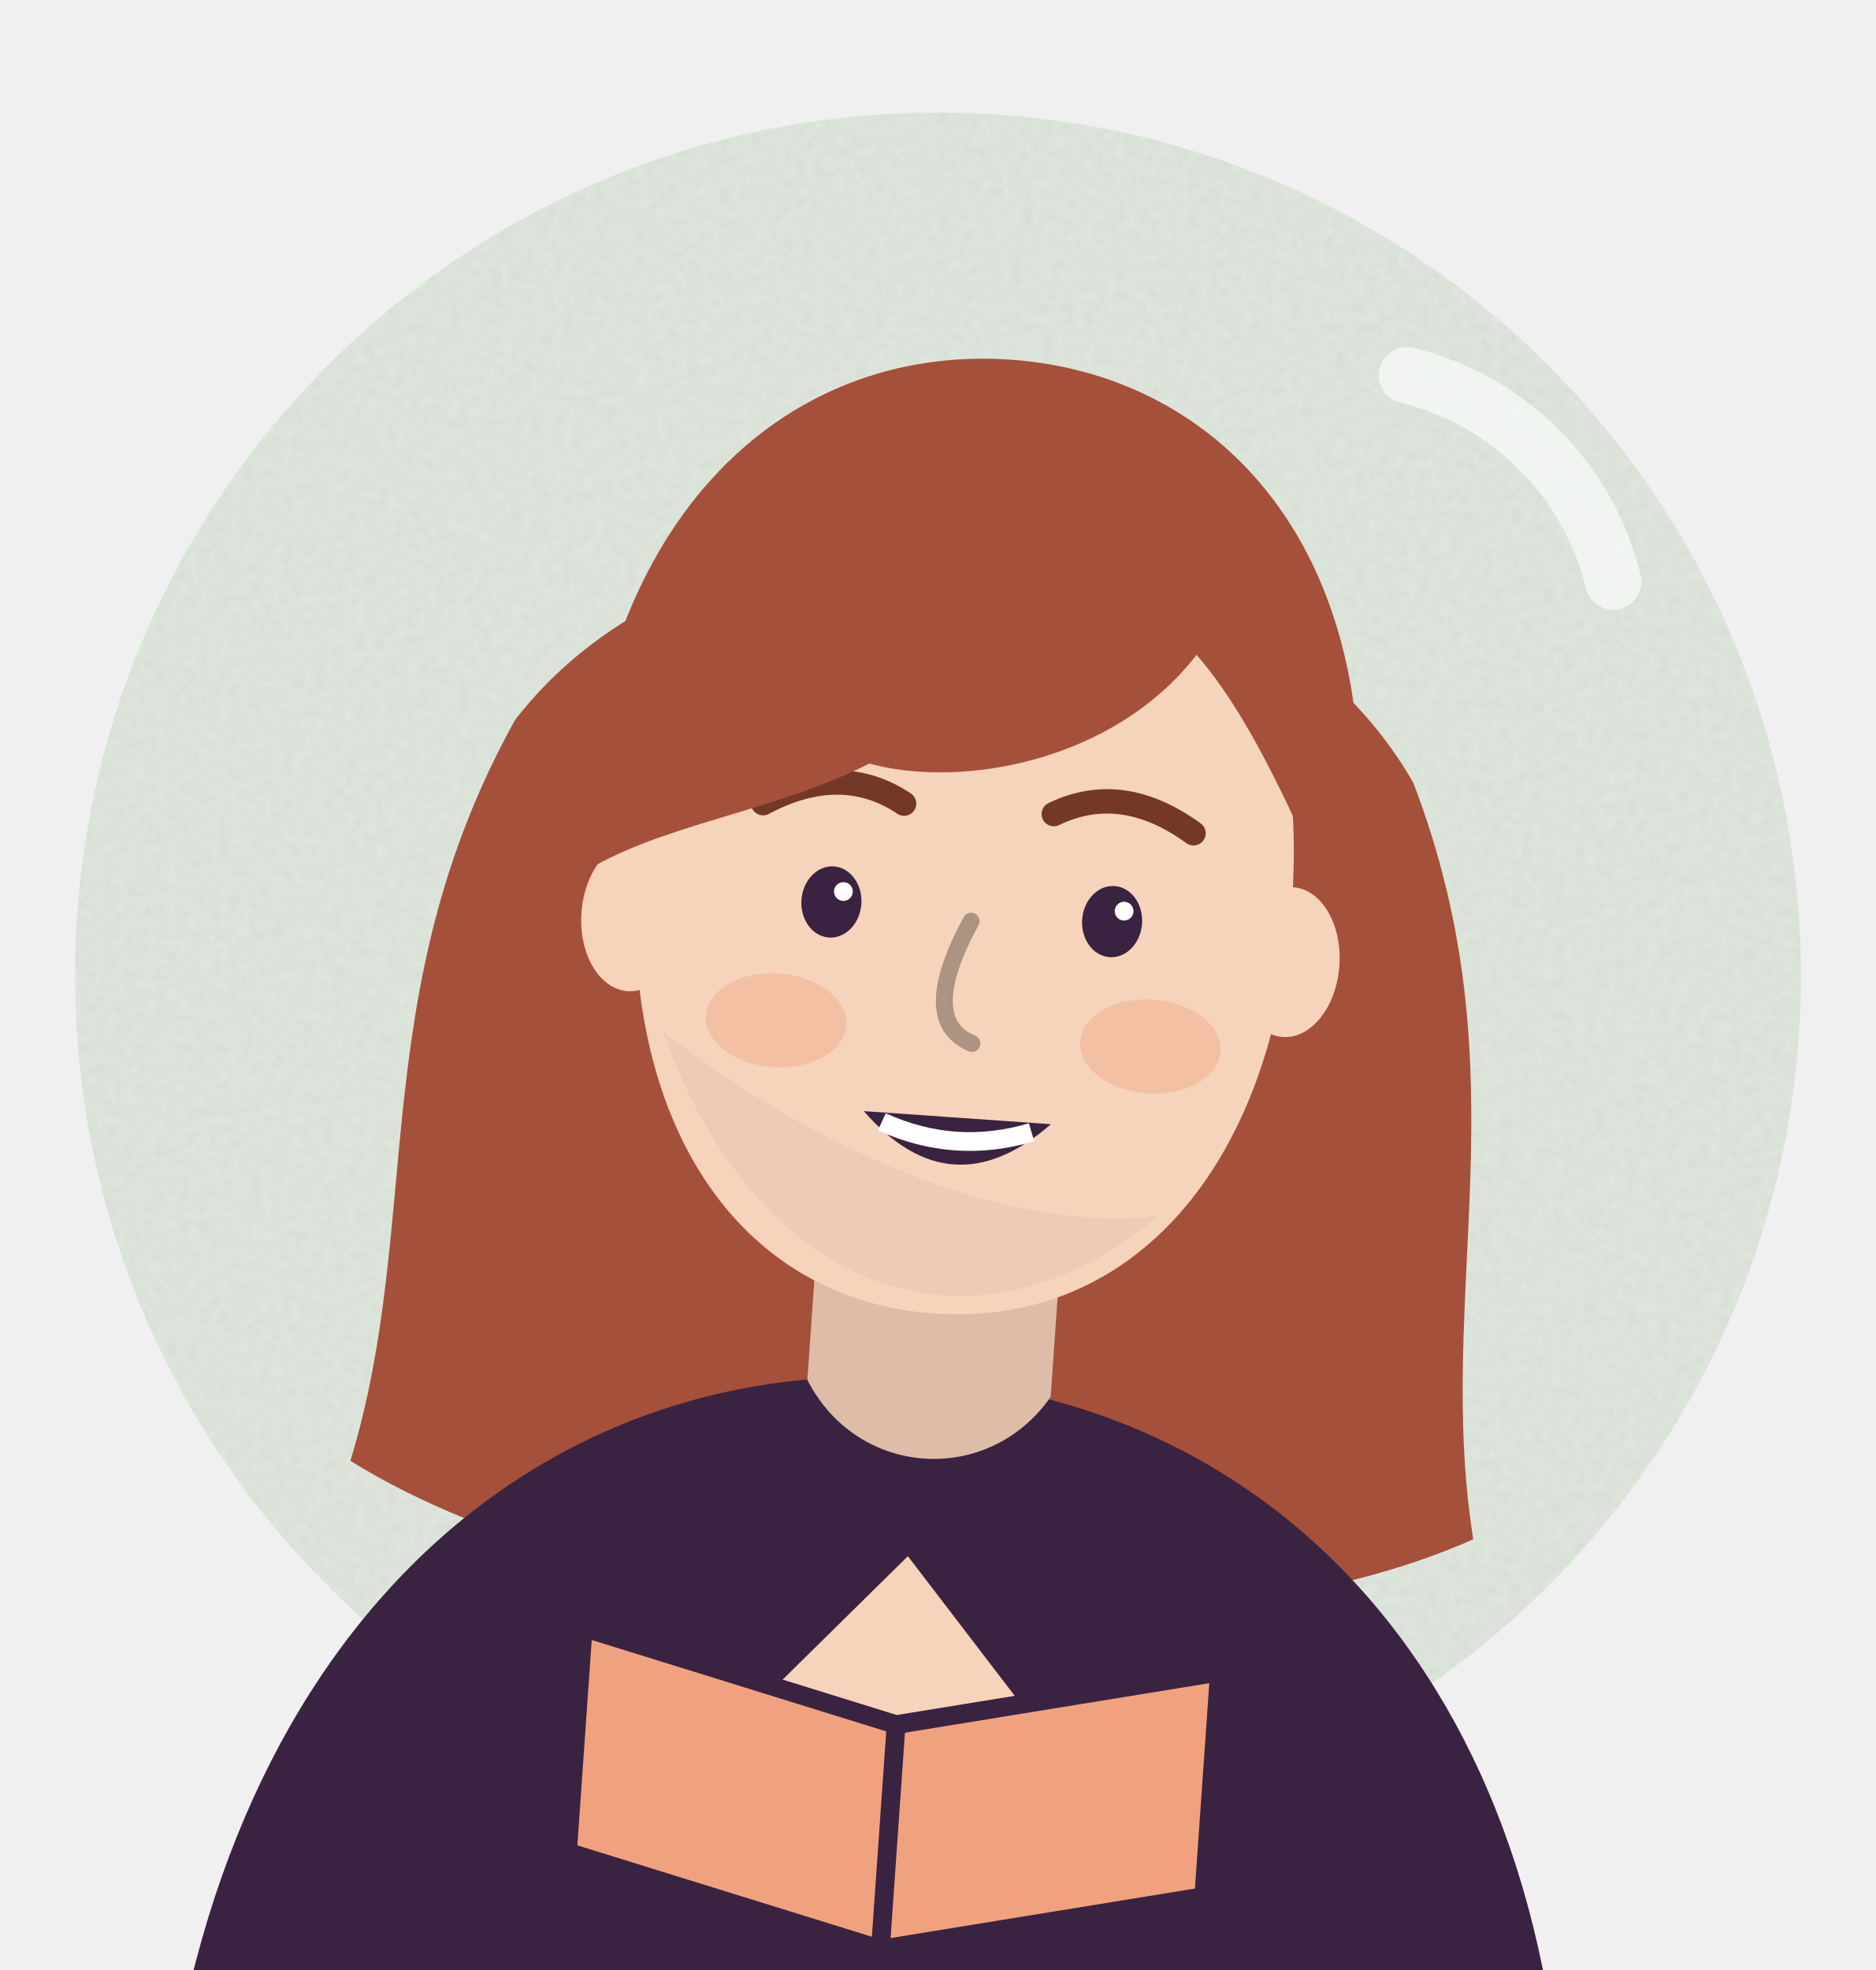
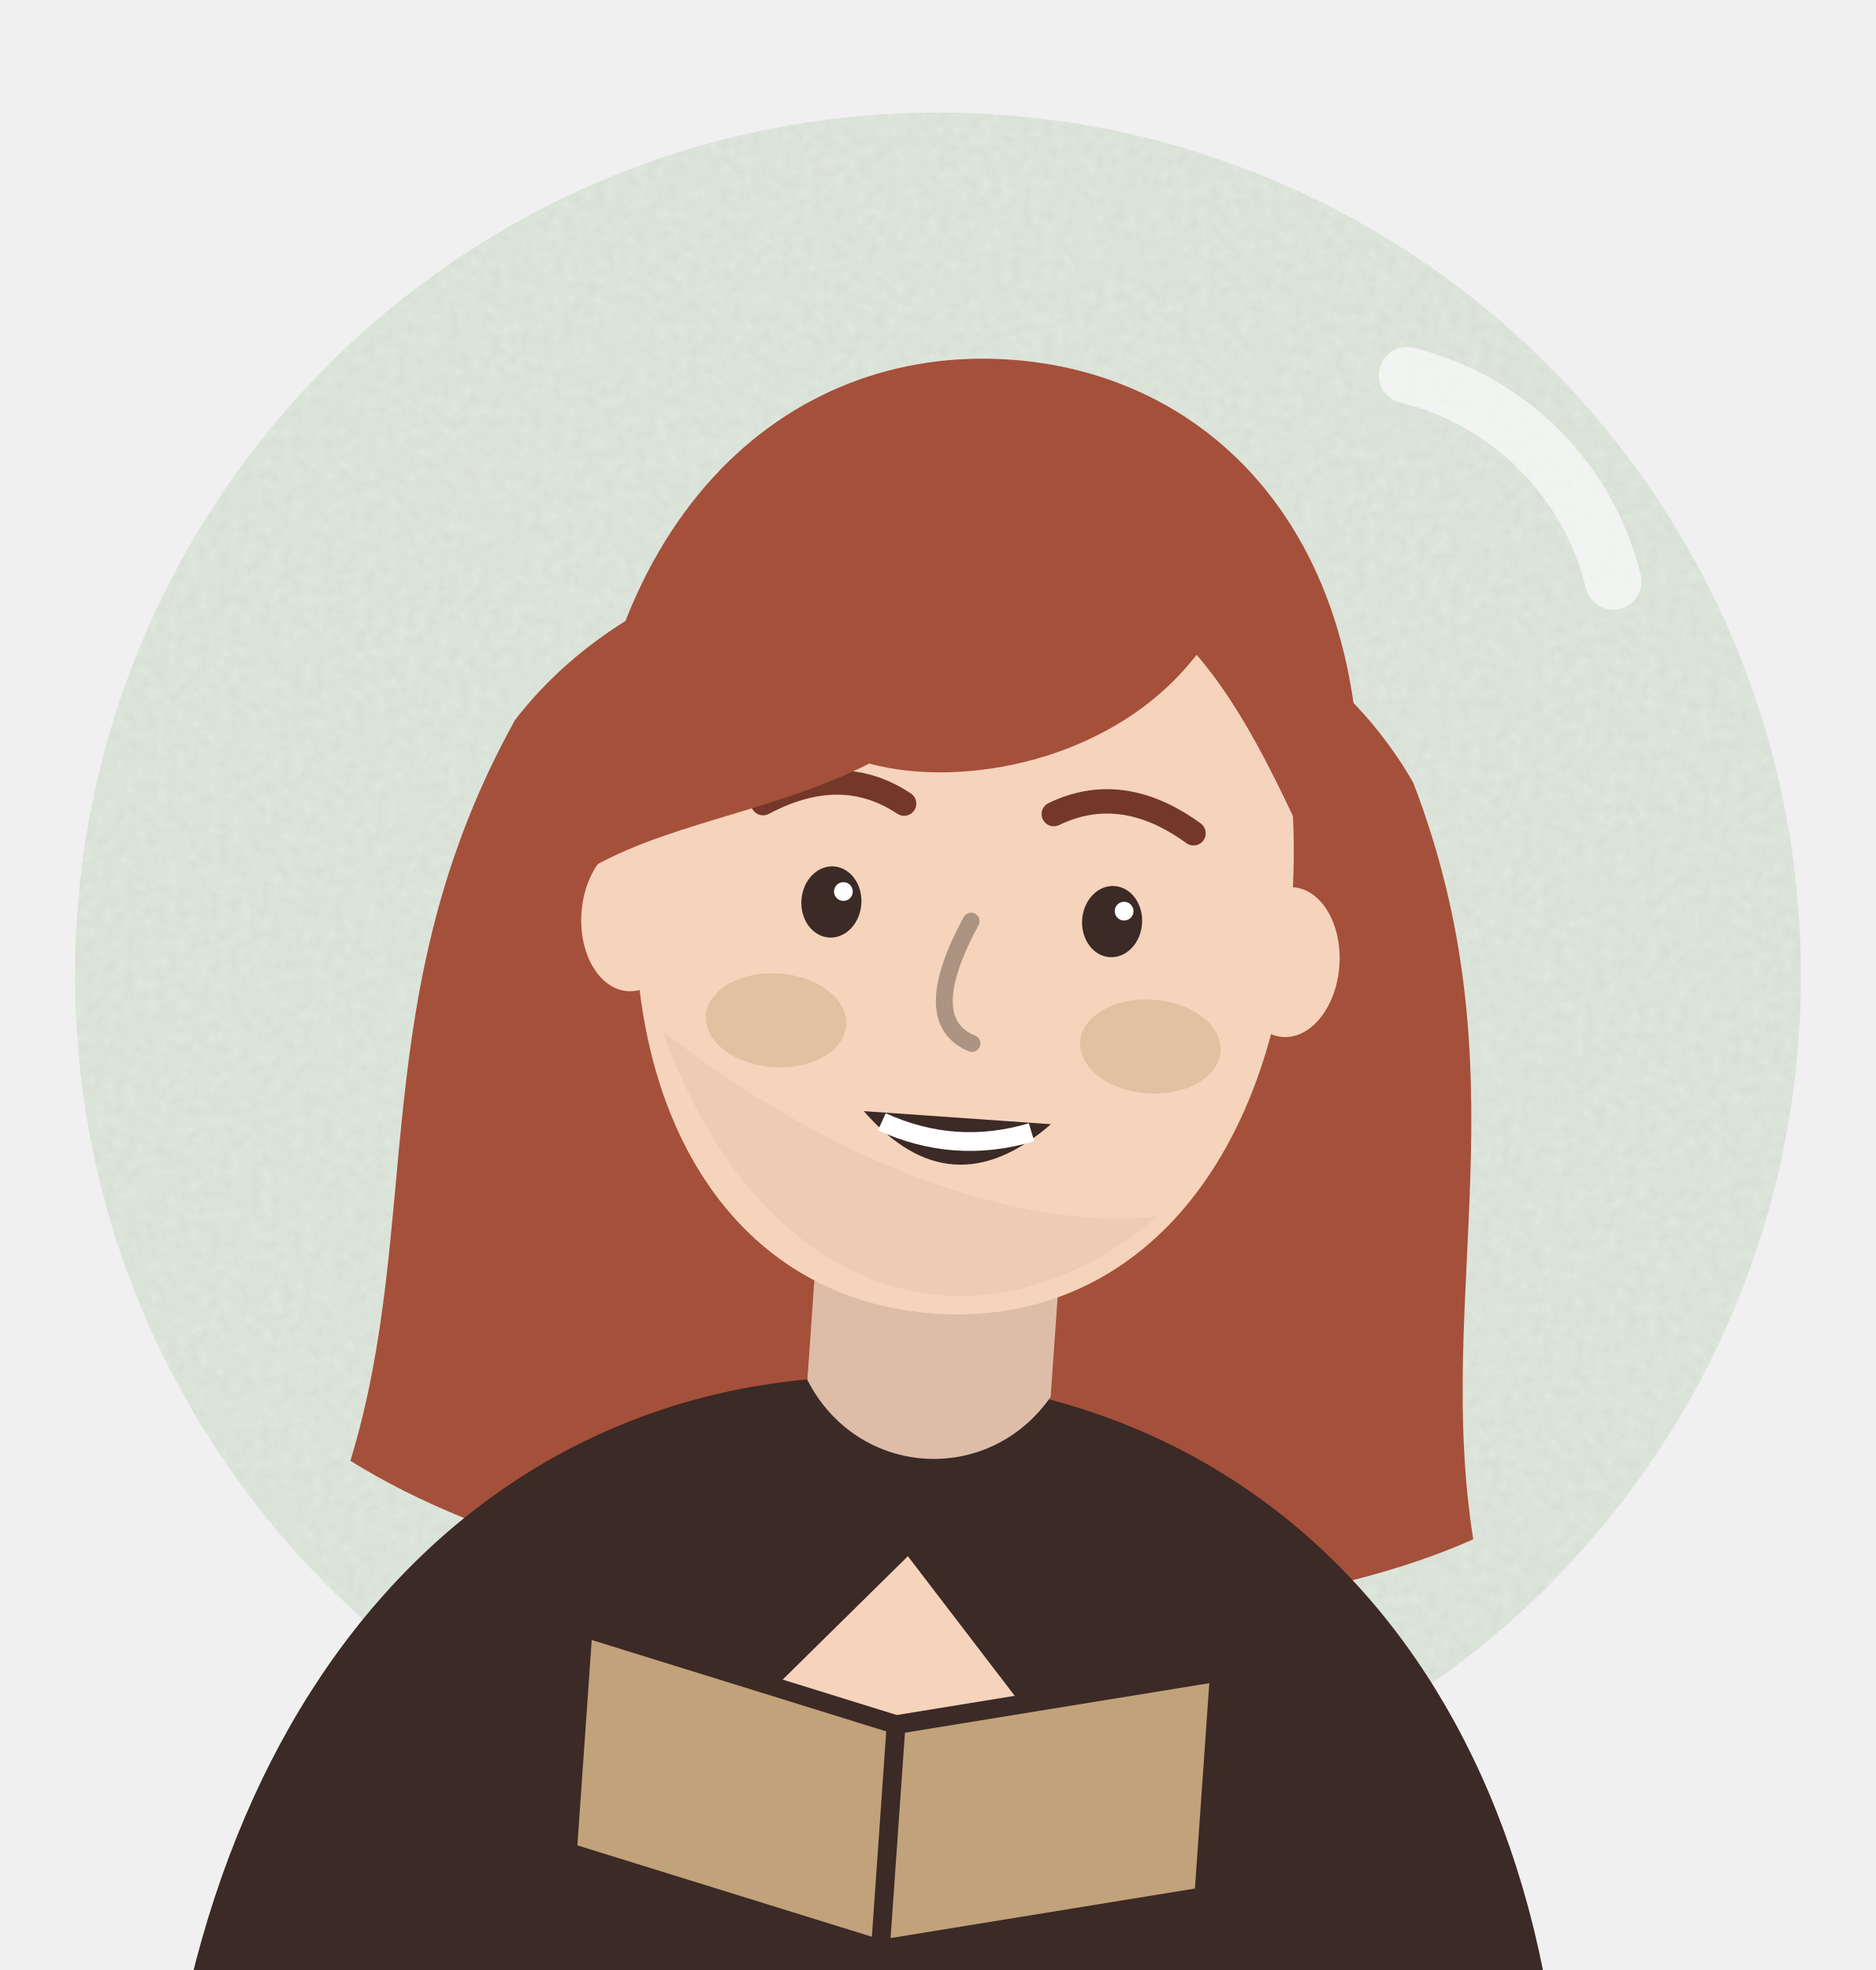
<svg xmlns="http://www.w3.org/2000/svg" viewBox="0 0 200 210" role="img">
  <defs>
    <filter id="g-story2" x="0" y="0" width="100%" height="100%">
      <feTurbulence type="fractalNoise" baseFrequency=".9" numOctaves="2" seed="4" />
      <feColorMatrix values="0 0 0 0 .23  0 0 0 0 .14  0 0 0 0 .25  0 0 0 .09 0" />
      <feComposite in2="SourceGraphic" operator="in" />
    </filter>
  </defs>
  <circle cx="100" cy="104" r="92" fill="#dfe9dd" />
  <circle cx="100" cy="104" r="92" fill="#dfe9dd" filter="url(#g-story2)" />
  <path d="M150 40a30 30 0 0 1 22 22" stroke-linecap="round" stroke-linejoin="round" fill="none" stroke="#fff" stroke-width="6" opacity=".6" />
  <g transform="rotate(4 100 120)">
    <path d="M52 80c-14 30-6 54-12 80 30 16 90 16 120 0-6-26 2-50-12-80-20-30-76-30-96 0z" fill="#a5503a" />
-     <path d="M26 240c0-58 32-92 74-92s74 34 74 92z" fill="#3a2340" stroke="#3a2340" stroke-width="2" />
+     <path d="M26 240c0-58 32-92 74-92s74 34 74 92z" fill="#3B2A26" stroke="#3B2A26" stroke-width="2" />
    <path d="M88 126v22c6 10 20 10 26 0v-22z" fill="#ddbda8" stroke="none" />
-     <path d="M86 150q14 14 30 0" stroke-linecap="round" stroke-linejoin="round" fill="none" stroke-width="2" stroke="#3a2340" />
+     <path d="M86 150q14 14 30 0" stroke-linecap="round" stroke-linejoin="round" fill="none" stroke-width="2" stroke="#3B2A26" />
    <path d="M70 200l30-34 30 34z" fill="#f6d3bb" />
-     <path d="M66 176l34 8 34-8v24l-34 8-34-8z" fill="#f0a27f" stroke="#3a2340" stroke-width="2" />
-     <path d="M100 184v24" stroke="#3a2340" stroke-width="2" />
+     <path d="M66 176l34 8 34-8v24l-34 8-34-8z" fill="#C2A27A" stroke="#3B2A26" stroke-width="2" />
+     <path d="M100 184v24" stroke="#3B2A26" stroke-width="2" />
    <path d="M66 94c0-28 15-44 36-44s34 16 34 44c0 28-14 46-35 46S66 122 66 94z" fill="#f6d3bb" />
    <path d="M70 112c8 18 20 26 32 26 8 0 16-4 22-10-10 2-30 0-54-16z" fill="#ddbda8" opacity=".35" />
    <ellipse cx="66" cy="100" rx="5.5" ry="8" fill="#f6d3bb" />
    <ellipse cx="136" cy="100" rx="5.5" ry="8" fill="#f6d3bb" />
-     <ellipse cx="82" cy="110" rx="7.5" ry="5" fill="#f0a27f" opacity=".4" />
-     <ellipse cx="122" cy="110" rx="7.5" ry="5" fill="#f0a27f" opacity=".4" />
-     <ellipse cx="87" cy="97" rx="3.2" ry="3.8" fill="#3a2340" />
-     <ellipse cx="117" cy="97" rx="3.2" ry="3.8" fill="#3a2340" />
+     <ellipse cx="82" cy="110" rx="7.5" ry="5" fill="#C2A27A" opacity=".4" />
+     <ellipse cx="122" cy="110" rx="7.5" ry="5" fill="#C2A27A" opacity=".4" />
+     <ellipse cx="87" cy="97" rx="3.2" ry="3.8" fill="#3B2A26" />
+     <ellipse cx="117" cy="97" rx="3.2" ry="3.8" fill="#3B2A26" />
    <circle cx="88.2" cy="95.8" r="1" fill="#fff" />
    <circle cx="118.2" cy="95.8" r="1" fill="#fff" />
    <path d="M79 87q8-5 15-1M110 86q7-4 15 1" stroke-linecap="round" stroke-linejoin="round" fill="none" stroke="#733828" stroke-width="2.6" />
    <path d="M102 98q-5 11 1 13" stroke-linecap="round" stroke-linejoin="round" fill="none" stroke="#ac9382" stroke-width="1.8" />
-     <path d="M92 119q10 10 20 0z" fill="#3a2340" />
+     <path d="M92 119q10 10 20 0z" fill="#3B2A26" />
    <path d="M94 120q8 3 16 0" stroke="#fff" stroke-width="2" fill="none" />
    <path d="M60 96c-2-38 18-58 42-58s44 20 40 58c-4-6-10-20-18-28-8 12-24 16-34 14-10 6-22 8-30 14z" fill="#a5503a" />
  </g>
</svg>
